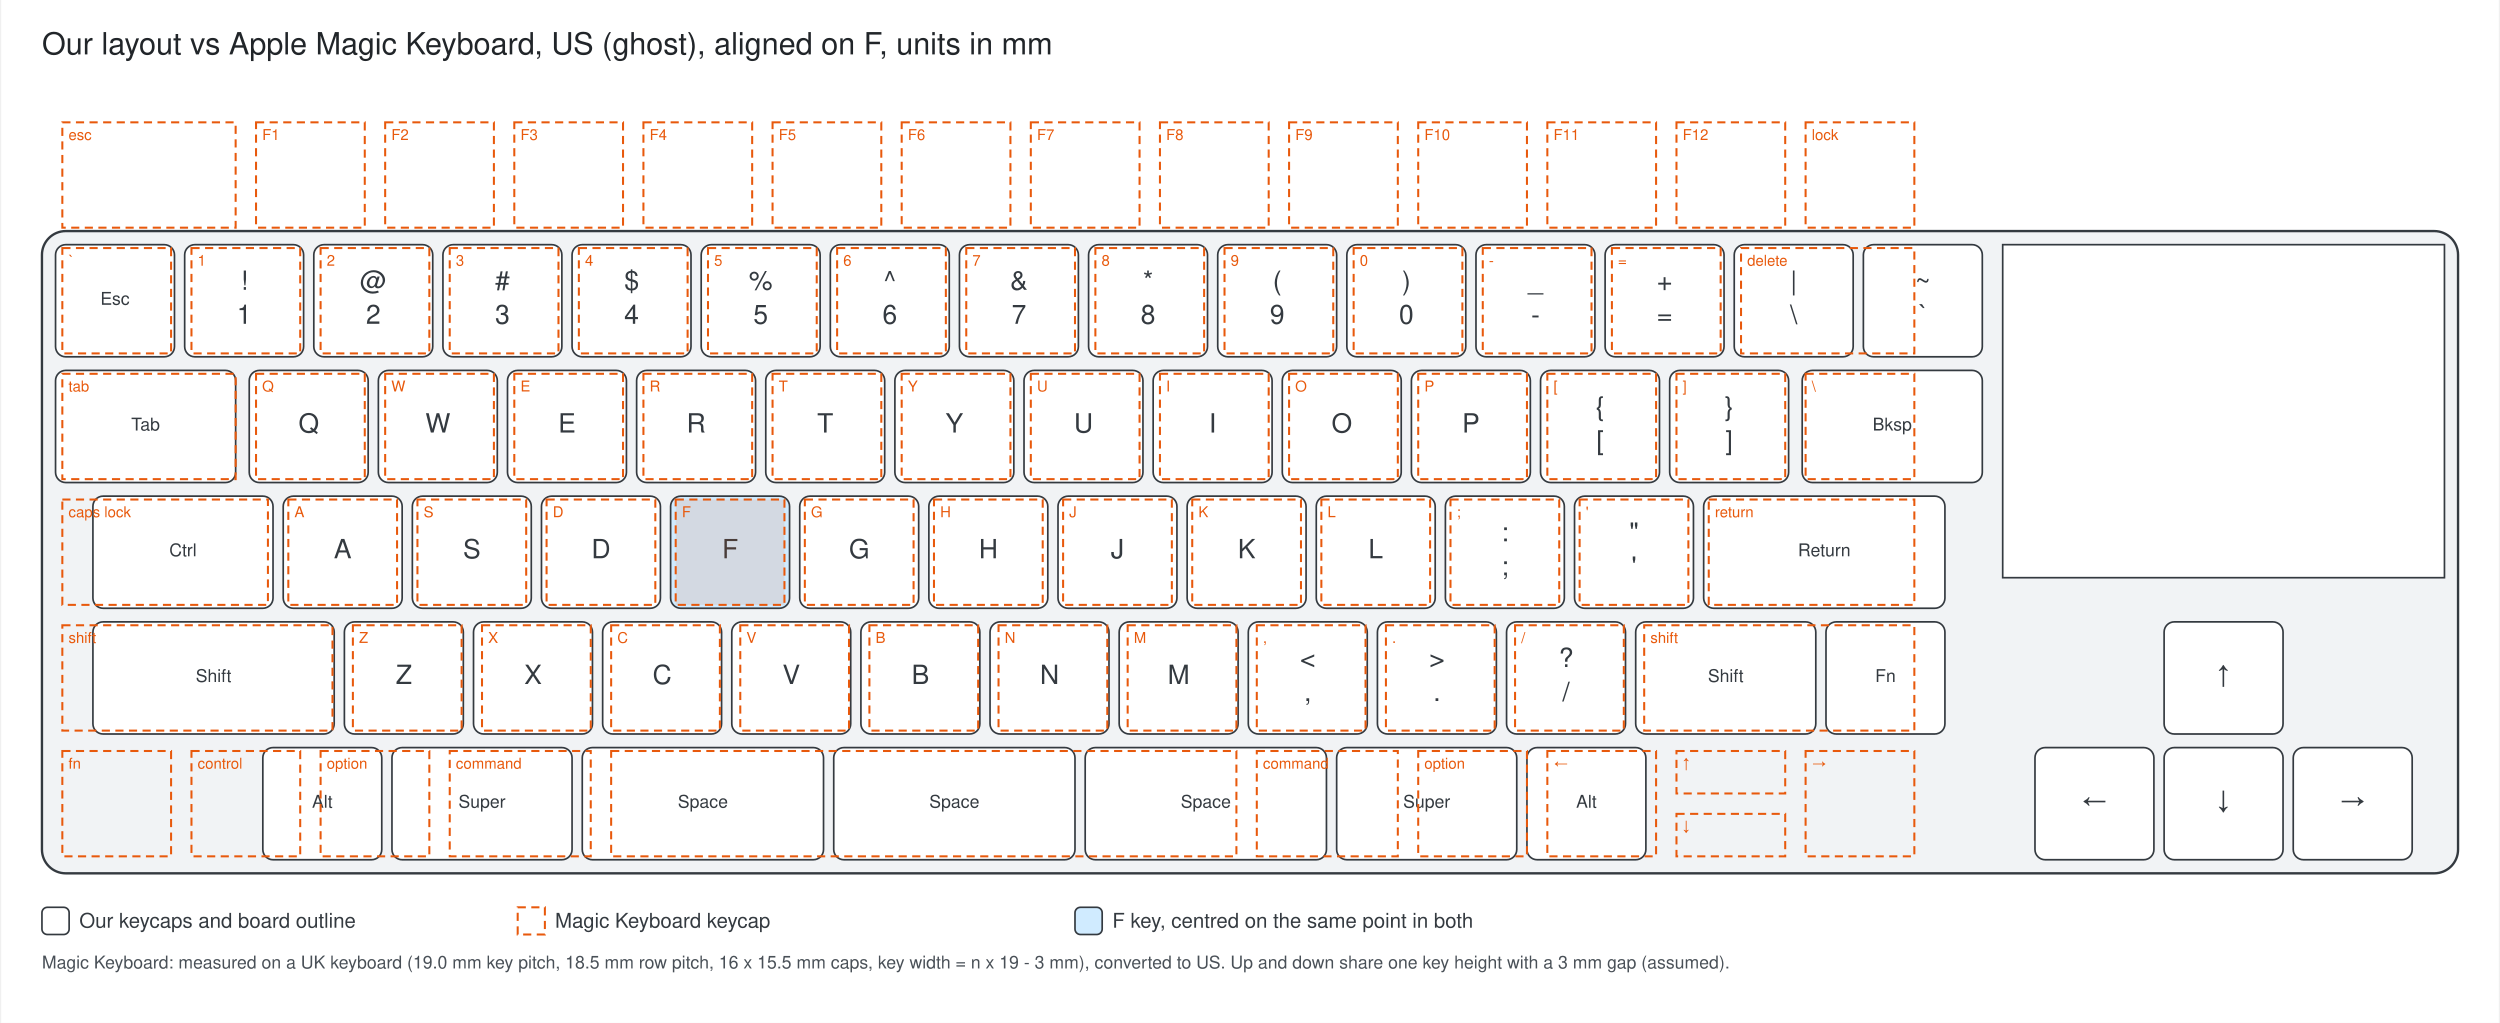
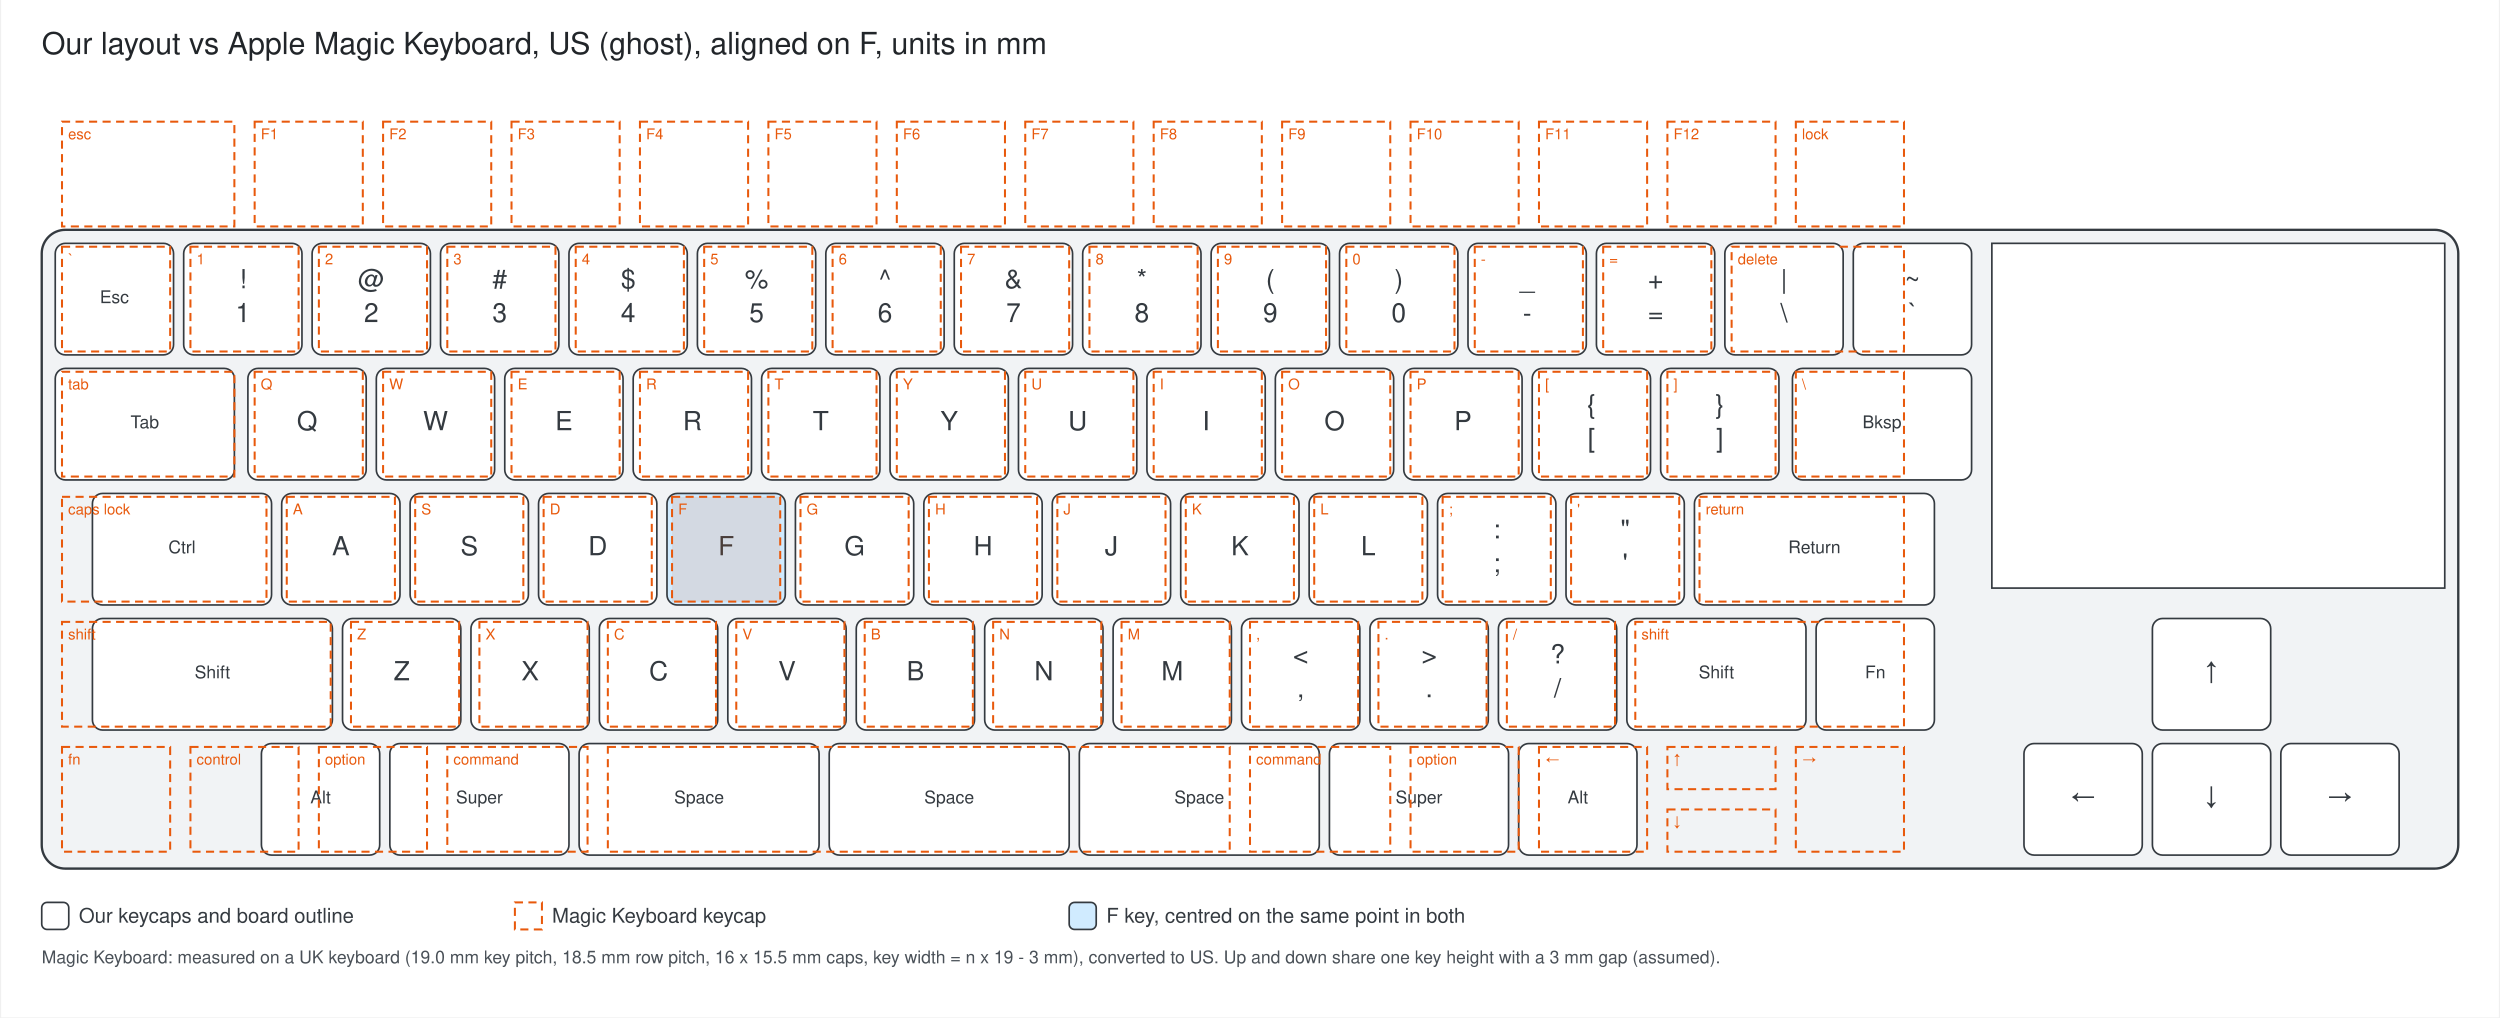
- <svg xmlns="http://www.w3.org/2000/svg" viewBox="-6.000 -34.000 367.500 150.500" width="1838" height="752" font-family="Helvetica, Arial, sans-serif">
-   <rect x="-6.000" y="-34.000" width="367.500" height="150.500" fill="#ffffff" />
+ <svg xmlns="http://www.w3.org/2000/svg" viewBox="-6.000 -34.000 369.500 150.500" width="1848" height="752" font-family="Helvetica, Arial, sans-serif">
+   <rect x="-6.000" y="-34.000" width="369.500" height="150.500" fill="#ffffff" />
  <text x="0.000" y="-26.000" font-size="4.5" fill="#212529">Our layout vs Apple Magic Keyboard, US (ghost), aligned on F, units in mm</text>
-   <rect x="0" y="0" width="355.500" height="94.500" rx="3.500" fill="#f1f3f5" stroke="#343a40" stroke-width="0.35" />
+   <rect x="0" y="0" width="357.500" height="94.500" rx="3.500" fill="#f1f3f5" stroke="#343a40" stroke-width="0.35" />
  <rect x="2.000" y="2.000" width="17.500" height="16.500" rx="1.500" fill="#ffffff" stroke="#343a40" stroke-width="0.25" />
  <rect x="21.000" y="2.000" width="17.500" height="16.500" rx="1.500" fill="#ffffff" stroke="#343a40" stroke-width="0.25" />
  <rect x="40.000" y="2.000" width="17.500" height="16.500" rx="1.500" fill="#ffffff" stroke="#343a40" stroke-width="0.25" />
  <rect x="59.000" y="2.000" width="17.500" height="16.500" rx="1.500" fill="#ffffff" stroke="#343a40" stroke-width="0.25" />
  <rect x="78.000" y="2.000" width="17.500" height="16.500" rx="1.500" fill="#ffffff" stroke="#343a40" stroke-width="0.25" />
  <rect x="97.000" y="2.000" width="17.500" height="16.500" rx="1.500" fill="#ffffff" stroke="#343a40" stroke-width="0.25" />
  <rect x="116.000" y="2.000" width="17.500" height="16.500" rx="1.500" fill="#ffffff" stroke="#343a40" stroke-width="0.25" />
  <rect x="135.000" y="2.000" width="17.500" height="16.500" rx="1.500" fill="#ffffff" stroke="#343a40" stroke-width="0.25" />
  <rect x="154.000" y="2.000" width="17.500" height="16.500" rx="1.500" fill="#ffffff" stroke="#343a40" stroke-width="0.25" />
  <rect x="173.000" y="2.000" width="17.500" height="16.500" rx="1.500" fill="#ffffff" stroke="#343a40" stroke-width="0.25" />
  <rect x="192.000" y="2.000" width="17.500" height="16.500" rx="1.500" fill="#ffffff" stroke="#343a40" stroke-width="0.25" />
  <rect x="211.000" y="2.000" width="17.500" height="16.500" rx="1.500" fill="#ffffff" stroke="#343a40" stroke-width="0.25" />
  <rect x="230.000" y="2.000" width="17.500" height="16.500" rx="1.500" fill="#ffffff" stroke="#343a40" stroke-width="0.25" />
  <rect x="249.000" y="2.000" width="17.500" height="16.500" rx="1.500" fill="#ffffff" stroke="#343a40" stroke-width="0.25" />
  <rect x="268.000" y="2.000" width="17.500" height="16.500" rx="1.500" fill="#ffffff" stroke="#343a40" stroke-width="0.25" />
  <rect x="2.000" y="20.500" width="26.500" height="16.500" rx="1.500" fill="#ffffff" stroke="#343a40" stroke-width="0.25" />
  <rect x="30.500" y="20.500" width="17.500" height="16.500" rx="1.500" fill="#ffffff" stroke="#343a40" stroke-width="0.25" />
  <rect x="49.500" y="20.500" width="17.500" height="16.500" rx="1.500" fill="#ffffff" stroke="#343a40" stroke-width="0.25" />
  <rect x="68.500" y="20.500" width="17.500" height="16.500" rx="1.500" fill="#ffffff" stroke="#343a40" stroke-width="0.25" />
  <rect x="87.500" y="20.500" width="17.500" height="16.500" rx="1.500" fill="#ffffff" stroke="#343a40" stroke-width="0.25" />
  <rect x="106.500" y="20.500" width="17.500" height="16.500" rx="1.500" fill="#ffffff" stroke="#343a40" stroke-width="0.25" />
  <rect x="125.500" y="20.500" width="17.500" height="16.500" rx="1.500" fill="#ffffff" stroke="#343a40" stroke-width="0.25" />
  <rect x="144.500" y="20.500" width="17.500" height="16.500" rx="1.500" fill="#ffffff" stroke="#343a40" stroke-width="0.25" />
  <rect x="163.500" y="20.500" width="17.500" height="16.500" rx="1.500" fill="#ffffff" stroke="#343a40" stroke-width="0.25" />
  <rect x="182.500" y="20.500" width="17.500" height="16.500" rx="1.500" fill="#ffffff" stroke="#343a40" stroke-width="0.25" />
  <rect x="201.500" y="20.500" width="17.500" height="16.500" rx="1.500" fill="#ffffff" stroke="#343a40" stroke-width="0.25" />
  <rect x="220.500" y="20.500" width="17.500" height="16.500" rx="1.500" fill="#ffffff" stroke="#343a40" stroke-width="0.25" />
  <rect x="239.500" y="20.500" width="17.500" height="16.500" rx="1.500" fill="#ffffff" stroke="#343a40" stroke-width="0.25" />
  <rect x="259.000" y="20.500" width="26.500" height="16.500" rx="1.500" fill="#ffffff" stroke="#343a40" stroke-width="0.25" />
  <rect x="7.500" y="39.000" width="26.500" height="16.500" rx="1.500" fill="#ffffff" stroke="#343a40" stroke-width="0.25" />
  <rect x="35.500" y="39.000" width="17.500" height="16.500" rx="1.500" fill="#ffffff" stroke="#343a40" stroke-width="0.25" />
  <rect x="54.500" y="39.000" width="17.500" height="16.500" rx="1.500" fill="#ffffff" stroke="#343a40" stroke-width="0.25" />
  <rect x="73.500" y="39.000" width="17.500" height="16.500" rx="1.500" fill="#ffffff" stroke="#343a40" stroke-width="0.25" />
  <rect x="92.500" y="39.000" width="17.500" height="16.500" rx="1.500" fill="#d0ebff" stroke="#343a40" stroke-width="0.25" />
  <rect x="111.500" y="39.000" width="17.500" height="16.500" rx="1.500" fill="#ffffff" stroke="#343a40" stroke-width="0.25" />
  <rect x="130.500" y="39.000" width="17.500" height="16.500" rx="1.500" fill="#ffffff" stroke="#343a40" stroke-width="0.25" />
  <rect x="149.500" y="39.000" width="17.500" height="16.500" rx="1.500" fill="#ffffff" stroke="#343a40" stroke-width="0.25" />
  <rect x="168.500" y="39.000" width="17.500" height="16.500" rx="1.500" fill="#ffffff" stroke="#343a40" stroke-width="0.25" />
  <rect x="187.500" y="39.000" width="17.500" height="16.500" rx="1.500" fill="#ffffff" stroke="#343a40" stroke-width="0.25" />
  <rect x="206.500" y="39.000" width="17.500" height="16.500" rx="1.500" fill="#ffffff" stroke="#343a40" stroke-width="0.25" />
  <rect x="225.500" y="39.000" width="17.500" height="16.500" rx="1.500" fill="#ffffff" stroke="#343a40" stroke-width="0.25" />
  <rect x="244.500" y="39.000" width="35.500" height="16.500" rx="1.500" fill="#ffffff" stroke="#343a40" stroke-width="0.25" />
  <rect x="7.500" y="57.500" width="35.500" height="16.500" rx="1.500" fill="#ffffff" stroke="#343a40" stroke-width="0.25" />
  <rect x="44.500" y="57.500" width="17.500" height="16.500" rx="1.500" fill="#ffffff" stroke="#343a40" stroke-width="0.25" />
  <rect x="63.500" y="57.500" width="17.500" height="16.500" rx="1.500" fill="#ffffff" stroke="#343a40" stroke-width="0.25" />
  <rect x="82.500" y="57.500" width="17.500" height="16.500" rx="1.500" fill="#ffffff" stroke="#343a40" stroke-width="0.25" />
  <rect x="101.500" y="57.500" width="17.500" height="16.500" rx="1.500" fill="#ffffff" stroke="#343a40" stroke-width="0.25" />
  <rect x="120.500" y="57.500" width="17.500" height="16.500" rx="1.500" fill="#ffffff" stroke="#343a40" stroke-width="0.25" />
  <rect x="139.500" y="57.500" width="17.500" height="16.500" rx="1.500" fill="#ffffff" stroke="#343a40" stroke-width="0.25" />
  <rect x="158.500" y="57.500" width="17.500" height="16.500" rx="1.500" fill="#ffffff" stroke="#343a40" stroke-width="0.25" />
  <rect x="177.500" y="57.500" width="17.500" height="16.500" rx="1.500" fill="#ffffff" stroke="#343a40" stroke-width="0.25" />
  <rect x="196.500" y="57.500" width="17.500" height="16.500" rx="1.500" fill="#ffffff" stroke="#343a40" stroke-width="0.25" />
  <rect x="215.500" y="57.500" width="17.500" height="16.500" rx="1.500" fill="#ffffff" stroke="#343a40" stroke-width="0.25" />
  <rect x="234.500" y="57.500" width="26.500" height="16.500" rx="1.500" fill="#ffffff" stroke="#343a40" stroke-width="0.25" />
  <rect x="262.500" y="57.500" width="17.500" height="16.500" rx="1.500" fill="#ffffff" stroke="#343a40" stroke-width="0.25" />
  <rect x="32.500" y="76.000" width="17.500" height="16.500" rx="1.500" fill="#ffffff" stroke="#343a40" stroke-width="0.25" />
  <rect x="51.500" y="76.000" width="26.500" height="16.500" rx="1.500" fill="#ffffff" stroke="#343a40" stroke-width="0.25" />
  <rect x="79.500" y="76.000" width="35.500" height="16.500" rx="1.500" fill="#ffffff" stroke="#343a40" stroke-width="0.25" />
  <rect x="116.500" y="76.000" width="35.500" height="16.500" rx="1.500" fill="#ffffff" stroke="#343a40" stroke-width="0.25" />
  <rect x="153.500" y="76.000" width="35.500" height="16.500" rx="1.500" fill="#ffffff" stroke="#343a40" stroke-width="0.25" />
  <rect x="190.500" y="76.000" width="26.500" height="16.500" rx="1.500" fill="#ffffff" stroke="#343a40" stroke-width="0.25" />
  <rect x="218.500" y="76.000" width="17.500" height="16.500" rx="1.500" fill="#ffffff" stroke="#343a40" stroke-width="0.25" />
  <rect x="312.250" y="57.500" width="17.500" height="16.500" rx="1.500" fill="#ffffff" stroke="#343a40" stroke-width="0.25" />
  <rect x="293.250" y="76.000" width="17.500" height="16.500" rx="1.500" fill="#ffffff" stroke="#343a40" stroke-width="0.25" />
  <rect x="312.250" y="76.000" width="17.500" height="16.500" rx="1.500" fill="#ffffff" stroke="#343a40" stroke-width="0.25" />
  <rect x="331.250" y="76.000" width="17.500" height="16.500" rx="1.500" fill="#ffffff" stroke="#343a40" stroke-width="0.25" />
-   <rect x="288.500" y="2.000" width="65.000" height="49.000" rx="0.000" fill="#ffffff" stroke="#343a40" stroke-width="0.25" />
+   <rect x="288.500" y="2.000" width="67.000" height="51.000" rx="0.000" fill="#ffffff" stroke="#343a40" stroke-width="0.25" />
  <text x="10.750" y="10.250" font-size="2.60" text-anchor="middle" dominant-baseline="central" fill="#343a40">Esc</text>
  <text x="29.750" y="7.750" font-size="3.90" text-anchor="middle" dominant-baseline="central" fill="#343a40">!</text>
  <text x="29.750" y="12.750" font-size="3.90" text-anchor="middle" dominant-baseline="central" fill="#343a40">1</text>
  <text x="48.750" y="7.750" font-size="3.90" text-anchor="middle" dominant-baseline="central" fill="#343a40">@</text>
  <text x="48.750" y="12.750" font-size="3.90" text-anchor="middle" dominant-baseline="central" fill="#343a40">2</text>
  <text x="67.750" y="7.750" font-size="3.90" text-anchor="middle" dominant-baseline="central" fill="#343a40">#</text>
  <text x="67.750" y="12.750" font-size="3.90" text-anchor="middle" dominant-baseline="central" fill="#343a40">3</text>
  <text x="86.750" y="7.750" font-size="3.90" text-anchor="middle" dominant-baseline="central" fill="#343a40">$</text>
  <text x="86.750" y="12.750" font-size="3.90" text-anchor="middle" dominant-baseline="central" fill="#343a40">4</text>
  <text x="105.750" y="7.750" font-size="3.90" text-anchor="middle" dominant-baseline="central" fill="#343a40">%</text>
  <text x="105.750" y="12.750" font-size="3.90" text-anchor="middle" dominant-baseline="central" fill="#343a40">5</text>
  <text x="124.750" y="7.750" font-size="3.90" text-anchor="middle" dominant-baseline="central" fill="#343a40">^</text>
  <text x="124.750" y="12.750" font-size="3.90" text-anchor="middle" dominant-baseline="central" fill="#343a40">6</text>
  <text x="143.750" y="7.750" font-size="3.90" text-anchor="middle" dominant-baseline="central" fill="#343a40">&amp;</text>
  <text x="143.750" y="12.750" font-size="3.90" text-anchor="middle" dominant-baseline="central" fill="#343a40">7</text>
  <text x="162.750" y="7.750" font-size="3.90" text-anchor="middle" dominant-baseline="central" fill="#343a40">*</text>
  <text x="162.750" y="12.750" font-size="3.90" text-anchor="middle" dominant-baseline="central" fill="#343a40">8</text>
  <text x="181.750" y="7.750" font-size="3.90" text-anchor="middle" dominant-baseline="central" fill="#343a40">(</text>
  <text x="181.750" y="12.750" font-size="3.90" text-anchor="middle" dominant-baseline="central" fill="#343a40">9</text>
  <text x="200.750" y="7.750" font-size="3.90" text-anchor="middle" dominant-baseline="central" fill="#343a40">)</text>
  <text x="200.750" y="12.750" font-size="3.90" text-anchor="middle" dominant-baseline="central" fill="#343a40">0</text>
  <text x="219.750" y="7.750" font-size="3.90" text-anchor="middle" dominant-baseline="central" fill="#343a40">_</text>
  <text x="219.750" y="12.750" font-size="3.90" text-anchor="middle" dominant-baseline="central" fill="#343a40">-</text>
  <text x="238.750" y="7.750" font-size="3.90" text-anchor="middle" dominant-baseline="central" fill="#343a40">+</text>
  <text x="238.750" y="12.750" font-size="3.90" text-anchor="middle" dominant-baseline="central" fill="#343a40">=</text>
  <text x="257.750" y="7.750" font-size="3.90" text-anchor="middle" dominant-baseline="central" fill="#343a40">|</text>
  <text x="257.750" y="12.750" font-size="3.90" text-anchor="middle" dominant-baseline="central" fill="#343a40">\</text>
  <text x="276.750" y="7.750" font-size="3.90" text-anchor="middle" dominant-baseline="central" fill="#343a40">~</text>
  <text x="276.750" y="12.750" font-size="3.90" text-anchor="middle" dominant-baseline="central" fill="#343a40">`</text>
  <text x="15.250" y="28.750" font-size="2.60" text-anchor="middle" dominant-baseline="central" fill="#343a40">Tab</text>
  <text x="39.250" y="28.750" font-size="3.90" text-anchor="middle" dominant-baseline="central" fill="#343a40">Q</text>
  <text x="58.250" y="28.750" font-size="3.90" text-anchor="middle" dominant-baseline="central" fill="#343a40">W</text>
  <text x="77.250" y="28.750" font-size="3.90" text-anchor="middle" dominant-baseline="central" fill="#343a40">E</text>
  <text x="96.250" y="28.750" font-size="3.90" text-anchor="middle" dominant-baseline="central" fill="#343a40">R</text>
  <text x="115.250" y="28.750" font-size="3.90" text-anchor="middle" dominant-baseline="central" fill="#343a40">T</text>
  <text x="134.250" y="28.750" font-size="3.90" text-anchor="middle" dominant-baseline="central" fill="#343a40">Y</text>
  <text x="153.250" y="28.750" font-size="3.90" text-anchor="middle" dominant-baseline="central" fill="#343a40">U</text>
  <text x="172.250" y="28.750" font-size="3.90" text-anchor="middle" dominant-baseline="central" fill="#343a40">I</text>
  <text x="191.250" y="28.750" font-size="3.90" text-anchor="middle" dominant-baseline="central" fill="#343a40">O</text>
  <text x="210.250" y="28.750" font-size="3.90" text-anchor="middle" dominant-baseline="central" fill="#343a40">P</text>
  <text x="229.250" y="26.250" font-size="3.90" text-anchor="middle" dominant-baseline="central" fill="#343a40">{</text>
  <text x="229.250" y="31.250" font-size="3.90" text-anchor="middle" dominant-baseline="central" fill="#343a40">[</text>
  <text x="248.250" y="26.250" font-size="3.90" text-anchor="middle" dominant-baseline="central" fill="#343a40">}</text>
  <text x="248.250" y="31.250" font-size="3.90" text-anchor="middle" dominant-baseline="central" fill="#343a40">]</text>
  <text x="272.250" y="28.750" font-size="2.60" text-anchor="middle" dominant-baseline="central" fill="#343a40">Bksp</text>
  <text x="20.750" y="47.250" font-size="2.60" text-anchor="middle" dominant-baseline="central" fill="#343a40">Ctrl</text>
  <text x="44.250" y="47.250" font-size="3.90" text-anchor="middle" dominant-baseline="central" fill="#343a40">A</text>
  <text x="63.250" y="47.250" font-size="3.90" text-anchor="middle" dominant-baseline="central" fill="#343a40">S</text>
  <text x="82.250" y="47.250" font-size="3.90" text-anchor="middle" dominant-baseline="central" fill="#343a40">D</text>
  <text x="101.250" y="47.250" font-size="3.90" text-anchor="middle" dominant-baseline="central" fill="#343a40">F</text>
  <text x="120.250" y="47.250" font-size="3.90" text-anchor="middle" dominant-baseline="central" fill="#343a40">G</text>
  <text x="139.250" y="47.250" font-size="3.90" text-anchor="middle" dominant-baseline="central" fill="#343a40">H</text>
  <text x="158.250" y="47.250" font-size="3.90" text-anchor="middle" dominant-baseline="central" fill="#343a40">J</text>
  <text x="177.250" y="47.250" font-size="3.90" text-anchor="middle" dominant-baseline="central" fill="#343a40">K</text>
  <text x="196.250" y="47.250" font-size="3.90" text-anchor="middle" dominant-baseline="central" fill="#343a40">L</text>
  <text x="215.250" y="44.750" font-size="3.90" text-anchor="middle" dominant-baseline="central" fill="#343a40">:</text>
  <text x="215.250" y="49.750" font-size="3.90" text-anchor="middle" dominant-baseline="central" fill="#343a40">;</text>
  <text x="234.250" y="44.750" font-size="3.90" text-anchor="middle" dominant-baseline="central" fill="#343a40">"</text>
  <text x="234.250" y="49.750" font-size="3.90" text-anchor="middle" dominant-baseline="central" fill="#343a40">'</text>
  <text x="262.250" y="47.250" font-size="2.60" text-anchor="middle" dominant-baseline="central" fill="#343a40">Return</text>
  <text x="25.250" y="65.750" font-size="2.60" text-anchor="middle" dominant-baseline="central" fill="#343a40">Shift</text>
  <text x="53.250" y="65.750" font-size="3.90" text-anchor="middle" dominant-baseline="central" fill="#343a40">Z</text>
  <text x="72.250" y="65.750" font-size="3.90" text-anchor="middle" dominant-baseline="central" fill="#343a40">X</text>
  <text x="91.250" y="65.750" font-size="3.90" text-anchor="middle" dominant-baseline="central" fill="#343a40">C</text>
  <text x="110.250" y="65.750" font-size="3.90" text-anchor="middle" dominant-baseline="central" fill="#343a40">V</text>
  <text x="129.250" y="65.750" font-size="3.90" text-anchor="middle" dominant-baseline="central" fill="#343a40">B</text>
  <text x="148.250" y="65.750" font-size="3.90" text-anchor="middle" dominant-baseline="central" fill="#343a40">N</text>
  <text x="167.250" y="65.750" font-size="3.90" text-anchor="middle" dominant-baseline="central" fill="#343a40">M</text>
  <text x="186.250" y="63.250" font-size="3.90" text-anchor="middle" dominant-baseline="central" fill="#343a40">&lt;</text>
  <text x="186.250" y="68.250" font-size="3.90" text-anchor="middle" dominant-baseline="central" fill="#343a40">,</text>
  <text x="205.250" y="63.250" font-size="3.90" text-anchor="middle" dominant-baseline="central" fill="#343a40">&gt;</text>
  <text x="205.250" y="68.250" font-size="3.90" text-anchor="middle" dominant-baseline="central" fill="#343a40">.</text>
  <text x="224.250" y="63.250" font-size="3.90" text-anchor="middle" dominant-baseline="central" fill="#343a40">?</text>
  <text x="224.250" y="68.250" font-size="3.90" text-anchor="middle" dominant-baseline="central" fill="#343a40">/</text>
  <text x="247.750" y="65.750" font-size="2.60" text-anchor="middle" dominant-baseline="central" fill="#343a40">Shift</text>
  <text x="271.250" y="65.750" font-size="2.60" text-anchor="middle" dominant-baseline="central" fill="#343a40">Fn</text>
  <text x="41.250" y="84.250" font-size="2.60" text-anchor="middle" dominant-baseline="central" fill="#343a40">Alt</text>
  <text x="64.750" y="84.250" font-size="2.60" text-anchor="middle" dominant-baseline="central" fill="#343a40">Super</text>
  <text x="97.250" y="84.250" font-size="2.60" text-anchor="middle" dominant-baseline="central" fill="#343a40">Space</text>
  <text x="134.250" y="84.250" font-size="2.60" text-anchor="middle" dominant-baseline="central" fill="#343a40">Space</text>
  <text x="171.250" y="84.250" font-size="2.60" text-anchor="middle" dominant-baseline="central" fill="#343a40">Space</text>
  <text x="203.750" y="84.250" font-size="2.60" text-anchor="middle" dominant-baseline="central" fill="#343a40">Super</text>
  <text x="227.250" y="84.250" font-size="2.60" text-anchor="middle" dominant-baseline="central" fill="#343a40">Alt</text>
  <text x="321.000" y="65.750" font-size="3.90" text-anchor="middle" dominant-baseline="central" fill="#343a40">↑</text>
  <text x="302.000" y="84.250" font-size="3.90" text-anchor="middle" dominant-baseline="central" fill="#343a40">←</text>
  <text x="321.000" y="84.250" font-size="3.90" text-anchor="middle" dominant-baseline="central" fill="#343a40">↓</text>
  <text x="340.000" y="84.250" font-size="3.90" text-anchor="middle" dominant-baseline="central" fill="#343a40">→</text>
  <rect x="3.000" y="-16.000" width="25.500" height="15.500" rx="0" fill="none" stroke="#e8590c" stroke-width="0.3" stroke-dasharray="1.2 0.8" />
  <text x="3.900" y="-13.400" font-size="2.2" fill="#e8590c">esc</text>
  <rect x="31.500" y="-16.000" width="16.000" height="15.500" rx="0" fill="none" stroke="#e8590c" stroke-width="0.3" stroke-dasharray="1.2 0.8" />
  <text x="32.400" y="-13.400" font-size="2.2" fill="#e8590c">F1</text>
  <rect x="50.500" y="-16.000" width="16.000" height="15.500" rx="0" fill="none" stroke="#e8590c" stroke-width="0.3" stroke-dasharray="1.2 0.8" />
  <text x="51.400" y="-13.400" font-size="2.2" fill="#e8590c">F2</text>
  <rect x="69.500" y="-16.000" width="16.000" height="15.500" rx="0" fill="none" stroke="#e8590c" stroke-width="0.3" stroke-dasharray="1.2 0.8" />
  <text x="70.400" y="-13.400" font-size="2.2" fill="#e8590c">F3</text>
  <rect x="88.500" y="-16.000" width="16.000" height="15.500" rx="0" fill="none" stroke="#e8590c" stroke-width="0.3" stroke-dasharray="1.2 0.8" />
  <text x="89.400" y="-13.400" font-size="2.2" fill="#e8590c">F4</text>
  <rect x="107.500" y="-16.000" width="16.000" height="15.500" rx="0" fill="none" stroke="#e8590c" stroke-width="0.3" stroke-dasharray="1.2 0.8" />
  <text x="108.400" y="-13.400" font-size="2.2" fill="#e8590c">F5</text>
  <rect x="126.500" y="-16.000" width="16.000" height="15.500" rx="0" fill="none" stroke="#e8590c" stroke-width="0.3" stroke-dasharray="1.2 0.8" />
  <text x="127.400" y="-13.400" font-size="2.2" fill="#e8590c">F6</text>
  <rect x="145.500" y="-16.000" width="16.000" height="15.500" rx="0" fill="none" stroke="#e8590c" stroke-width="0.3" stroke-dasharray="1.2 0.8" />
  <text x="146.400" y="-13.400" font-size="2.2" fill="#e8590c">F7</text>
  <rect x="164.500" y="-16.000" width="16.000" height="15.500" rx="0" fill="none" stroke="#e8590c" stroke-width="0.3" stroke-dasharray="1.2 0.8" />
  <text x="165.400" y="-13.400" font-size="2.2" fill="#e8590c">F8</text>
  <rect x="183.500" y="-16.000" width="16.000" height="15.500" rx="0" fill="none" stroke="#e8590c" stroke-width="0.3" stroke-dasharray="1.2 0.8" />
  <text x="184.400" y="-13.400" font-size="2.2" fill="#e8590c">F9</text>
  <rect x="202.500" y="-16.000" width="16.000" height="15.500" rx="0" fill="none" stroke="#e8590c" stroke-width="0.3" stroke-dasharray="1.2 0.8" />
  <text x="203.400" y="-13.400" font-size="2.2" fill="#e8590c">F10</text>
  <rect x="221.500" y="-16.000" width="16.000" height="15.500" rx="0" fill="none" stroke="#e8590c" stroke-width="0.3" stroke-dasharray="1.2 0.8" />
  <text x="222.400" y="-13.400" font-size="2.2" fill="#e8590c">F11</text>
  <rect x="240.500" y="-16.000" width="16.000" height="15.500" rx="0" fill="none" stroke="#e8590c" stroke-width="0.3" stroke-dasharray="1.2 0.8" />
  <text x="241.400" y="-13.400" font-size="2.2" fill="#e8590c">F12</text>
  <rect x="259.500" y="-16.000" width="16.000" height="15.500" rx="0" fill="none" stroke="#e8590c" stroke-width="0.3" stroke-dasharray="1.2 0.8" />
  <text x="260.400" y="-13.400" font-size="2.2" fill="#e8590c">lock</text>
  <rect x="3.000" y="2.500" width="16.000" height="15.500" rx="0" fill="none" stroke="#e8590c" stroke-width="0.3" stroke-dasharray="1.2 0.8" />
  <text x="3.900" y="5.100" font-size="2.2" fill="#e8590c">`</text>
  <rect x="22.000" y="2.500" width="16.000" height="15.500" rx="0" fill="none" stroke="#e8590c" stroke-width="0.3" stroke-dasharray="1.2 0.8" />
  <text x="22.900" y="5.100" font-size="2.2" fill="#e8590c">1</text>
  <rect x="41.000" y="2.500" width="16.000" height="15.500" rx="0" fill="none" stroke="#e8590c" stroke-width="0.3" stroke-dasharray="1.2 0.8" />
  <text x="41.900" y="5.100" font-size="2.2" fill="#e8590c">2</text>
  <rect x="60.000" y="2.500" width="16.000" height="15.500" rx="0" fill="none" stroke="#e8590c" stroke-width="0.3" stroke-dasharray="1.2 0.8" />
  <text x="60.900" y="5.100" font-size="2.2" fill="#e8590c">3</text>
  <rect x="79.000" y="2.500" width="16.000" height="15.500" rx="0" fill="none" stroke="#e8590c" stroke-width="0.3" stroke-dasharray="1.2 0.8" />
  <text x="79.900" y="5.100" font-size="2.2" fill="#e8590c">4</text>
  <rect x="98.000" y="2.500" width="16.000" height="15.500" rx="0" fill="none" stroke="#e8590c" stroke-width="0.3" stroke-dasharray="1.2 0.8" />
  <text x="98.900" y="5.100" font-size="2.2" fill="#e8590c">5</text>
  <rect x="117.000" y="2.500" width="16.000" height="15.500" rx="0" fill="none" stroke="#e8590c" stroke-width="0.3" stroke-dasharray="1.2 0.8" />
  <text x="117.900" y="5.100" font-size="2.2" fill="#e8590c">6</text>
  <rect x="136.000" y="2.500" width="16.000" height="15.500" rx="0" fill="none" stroke="#e8590c" stroke-width="0.3" stroke-dasharray="1.2 0.8" />
  <text x="136.900" y="5.100" font-size="2.2" fill="#e8590c">7</text>
  <rect x="155.000" y="2.500" width="16.000" height="15.500" rx="0" fill="none" stroke="#e8590c" stroke-width="0.3" stroke-dasharray="1.2 0.8" />
  <text x="155.900" y="5.100" font-size="2.2" fill="#e8590c">8</text>
  <rect x="174.000" y="2.500" width="16.000" height="15.500" rx="0" fill="none" stroke="#e8590c" stroke-width="0.3" stroke-dasharray="1.2 0.8" />
  <text x="174.900" y="5.100" font-size="2.2" fill="#e8590c">9</text>
  <rect x="193.000" y="2.500" width="16.000" height="15.500" rx="0" fill="none" stroke="#e8590c" stroke-width="0.3" stroke-dasharray="1.2 0.8" />
  <text x="193.900" y="5.100" font-size="2.2" fill="#e8590c">0</text>
  <rect x="212.000" y="2.500" width="16.000" height="15.500" rx="0" fill="none" stroke="#e8590c" stroke-width="0.3" stroke-dasharray="1.2 0.8" />
  <text x="212.900" y="5.100" font-size="2.2" fill="#e8590c">-</text>
  <rect x="231.000" y="2.500" width="16.000" height="15.500" rx="0" fill="none" stroke="#e8590c" stroke-width="0.3" stroke-dasharray="1.2 0.8" />
  <text x="231.900" y="5.100" font-size="2.2" fill="#e8590c">=</text>
  <rect x="250.000" y="2.500" width="25.500" height="15.500" rx="0" fill="none" stroke="#e8590c" stroke-width="0.3" stroke-dasharray="1.2 0.8" />
  <text x="250.900" y="5.100" font-size="2.2" fill="#e8590c">delete</text>
  <rect x="3.000" y="21.000" width="25.500" height="15.500" rx="0" fill="none" stroke="#e8590c" stroke-width="0.3" stroke-dasharray="1.2 0.8" />
  <text x="3.900" y="23.600" font-size="2.2" fill="#e8590c">tab</text>
  <rect x="31.500" y="21.000" width="16.000" height="15.500" rx="0" fill="none" stroke="#e8590c" stroke-width="0.3" stroke-dasharray="1.2 0.8" />
  <text x="32.400" y="23.600" font-size="2.2" fill="#e8590c">Q</text>
  <rect x="50.500" y="21.000" width="16.000" height="15.500" rx="0" fill="none" stroke="#e8590c" stroke-width="0.3" stroke-dasharray="1.2 0.8" />
  <text x="51.400" y="23.600" font-size="2.2" fill="#e8590c">W</text>
  <rect x="69.500" y="21.000" width="16.000" height="15.500" rx="0" fill="none" stroke="#e8590c" stroke-width="0.3" stroke-dasharray="1.2 0.8" />
  <text x="70.400" y="23.600" font-size="2.2" fill="#e8590c">E</text>
  <rect x="88.500" y="21.000" width="16.000" height="15.500" rx="0" fill="none" stroke="#e8590c" stroke-width="0.3" stroke-dasharray="1.2 0.8" />
  <text x="89.400" y="23.600" font-size="2.2" fill="#e8590c">R</text>
  <rect x="107.500" y="21.000" width="16.000" height="15.500" rx="0" fill="none" stroke="#e8590c" stroke-width="0.3" stroke-dasharray="1.2 0.8" />
  <text x="108.400" y="23.600" font-size="2.2" fill="#e8590c">T</text>
  <rect x="126.500" y="21.000" width="16.000" height="15.500" rx="0" fill="none" stroke="#e8590c" stroke-width="0.3" stroke-dasharray="1.2 0.8" />
  <text x="127.400" y="23.600" font-size="2.2" fill="#e8590c">Y</text>
  <rect x="145.500" y="21.000" width="16.000" height="15.500" rx="0" fill="none" stroke="#e8590c" stroke-width="0.3" stroke-dasharray="1.2 0.8" />
  <text x="146.400" y="23.600" font-size="2.2" fill="#e8590c">U</text>
  <rect x="164.500" y="21.000" width="16.000" height="15.500" rx="0" fill="none" stroke="#e8590c" stroke-width="0.3" stroke-dasharray="1.2 0.8" />
  <text x="165.400" y="23.600" font-size="2.2" fill="#e8590c">I</text>
  <rect x="183.500" y="21.000" width="16.000" height="15.500" rx="0" fill="none" stroke="#e8590c" stroke-width="0.3" stroke-dasharray="1.2 0.8" />
  <text x="184.400" y="23.600" font-size="2.2" fill="#e8590c">O</text>
  <rect x="202.500" y="21.000" width="16.000" height="15.500" rx="0" fill="none" stroke="#e8590c" stroke-width="0.3" stroke-dasharray="1.2 0.8" />
  <text x="203.400" y="23.600" font-size="2.2" fill="#e8590c">P</text>
  <rect x="221.500" y="21.000" width="16.000" height="15.500" rx="0" fill="none" stroke="#e8590c" stroke-width="0.3" stroke-dasharray="1.2 0.8" />
  <text x="222.400" y="23.600" font-size="2.2" fill="#e8590c">[</text>
  <rect x="240.500" y="21.000" width="16.000" height="15.500" rx="0" fill="none" stroke="#e8590c" stroke-width="0.3" stroke-dasharray="1.2 0.8" />
  <text x="241.400" y="23.600" font-size="2.2" fill="#e8590c">]</text>
  <rect x="259.500" y="21.000" width="16.000" height="15.500" rx="0" fill="none" stroke="#e8590c" stroke-width="0.3" stroke-dasharray="1.2 0.8" />
  <text x="260.400" y="23.600" font-size="2.2" fill="#e8590c">\</text>
  <rect x="3.000" y="39.500" width="30.250" height="15.500" rx="0" fill="none" stroke="#e8590c" stroke-width="0.3" stroke-dasharray="1.2 0.8" />
  <text x="3.900" y="42.100" font-size="2.2" fill="#e8590c">caps lock</text>
  <rect x="36.250" y="39.500" width="16.000" height="15.500" rx="0" fill="none" stroke="#e8590c" stroke-width="0.3" stroke-dasharray="1.2 0.8" />
  <text x="37.150" y="42.100" font-size="2.2" fill="#e8590c">A</text>
  <rect x="55.250" y="39.500" width="16.000" height="15.500" rx="0" fill="none" stroke="#e8590c" stroke-width="0.3" stroke-dasharray="1.2 0.8" />
  <text x="56.150" y="42.100" font-size="2.2" fill="#e8590c">S</text>
  <rect x="74.250" y="39.500" width="16.000" height="15.500" rx="0" fill="none" stroke="#e8590c" stroke-width="0.3" stroke-dasharray="1.2 0.8" />
  <text x="75.150" y="42.100" font-size="2.2" fill="#e8590c">D</text>
  <rect x="93.250" y="39.500" width="16.000" height="15.500" rx="0" fill="#e8590c" fill-opacity="0.12" stroke="#e8590c" stroke-width="0.3" stroke-dasharray="1.2 0.8" />
  <text x="94.150" y="42.100" font-size="2.2" fill="#e8590c">F</text>
  <rect x="112.250" y="39.500" width="16.000" height="15.500" rx="0" fill="none" stroke="#e8590c" stroke-width="0.3" stroke-dasharray="1.2 0.8" />
  <text x="113.150" y="42.100" font-size="2.2" fill="#e8590c">G</text>
  <rect x="131.250" y="39.500" width="16.000" height="15.500" rx="0" fill="none" stroke="#e8590c" stroke-width="0.3" stroke-dasharray="1.2 0.8" />
  <text x="132.150" y="42.100" font-size="2.2" fill="#e8590c">H</text>
  <rect x="150.250" y="39.500" width="16.000" height="15.500" rx="0" fill="none" stroke="#e8590c" stroke-width="0.3" stroke-dasharray="1.2 0.8" />
  <text x="151.150" y="42.100" font-size="2.2" fill="#e8590c">J</text>
  <rect x="169.250" y="39.500" width="16.000" height="15.500" rx="0" fill="none" stroke="#e8590c" stroke-width="0.3" stroke-dasharray="1.2 0.8" />
  <text x="170.150" y="42.100" font-size="2.2" fill="#e8590c">K</text>
  <rect x="188.250" y="39.500" width="16.000" height="15.500" rx="0" fill="none" stroke="#e8590c" stroke-width="0.3" stroke-dasharray="1.2 0.8" />
  <text x="189.150" y="42.100" font-size="2.2" fill="#e8590c">L</text>
  <rect x="207.250" y="39.500" width="16.000" height="15.500" rx="0" fill="none" stroke="#e8590c" stroke-width="0.3" stroke-dasharray="1.2 0.8" />
  <text x="208.150" y="42.100" font-size="2.2" fill="#e8590c">;</text>
  <rect x="226.250" y="39.500" width="16.000" height="15.500" rx="0" fill="none" stroke="#e8590c" stroke-width="0.3" stroke-dasharray="1.2 0.8" />
  <text x="227.150" y="42.100" font-size="2.2" fill="#e8590c">'</text>
  <rect x="245.250" y="39.500" width="30.250" height="15.500" rx="0" fill="none" stroke="#e8590c" stroke-width="0.3" stroke-dasharray="1.2 0.8" />
  <text x="246.150" y="42.100" font-size="2.2" fill="#e8590c">return</text>
  <rect x="3.000" y="58.000" width="39.750" height="15.500" rx="0" fill="none" stroke="#e8590c" stroke-width="0.3" stroke-dasharray="1.2 0.8" />
  <text x="3.900" y="60.600" font-size="2.2" fill="#e8590c">shift</text>
  <rect x="45.750" y="58.000" width="16.000" height="15.500" rx="0" fill="none" stroke="#e8590c" stroke-width="0.3" stroke-dasharray="1.2 0.8" />
  <text x="46.650" y="60.600" font-size="2.2" fill="#e8590c">Z</text>
  <rect x="64.750" y="58.000" width="16.000" height="15.500" rx="0" fill="none" stroke="#e8590c" stroke-width="0.3" stroke-dasharray="1.2 0.8" />
  <text x="65.650" y="60.600" font-size="2.2" fill="#e8590c">X</text>
  <rect x="83.750" y="58.000" width="16.000" height="15.500" rx="0" fill="none" stroke="#e8590c" stroke-width="0.3" stroke-dasharray="1.2 0.8" />
  <text x="84.650" y="60.600" font-size="2.2" fill="#e8590c">C</text>
  <rect x="102.750" y="58.000" width="16.000" height="15.500" rx="0" fill="none" stroke="#e8590c" stroke-width="0.3" stroke-dasharray="1.2 0.8" />
  <text x="103.650" y="60.600" font-size="2.2" fill="#e8590c">V</text>
  <rect x="121.750" y="58.000" width="16.000" height="15.500" rx="0" fill="none" stroke="#e8590c" stroke-width="0.3" stroke-dasharray="1.2 0.8" />
  <text x="122.650" y="60.600" font-size="2.2" fill="#e8590c">B</text>
  <rect x="140.750" y="58.000" width="16.000" height="15.500" rx="0" fill="none" stroke="#e8590c" stroke-width="0.3" stroke-dasharray="1.2 0.8" />
  <text x="141.650" y="60.600" font-size="2.2" fill="#e8590c">N</text>
  <rect x="159.750" y="58.000" width="16.000" height="15.500" rx="0" fill="none" stroke="#e8590c" stroke-width="0.3" stroke-dasharray="1.2 0.8" />
  <text x="160.650" y="60.600" font-size="2.2" fill="#e8590c">M</text>
  <rect x="178.750" y="58.000" width="16.000" height="15.500" rx="0" fill="none" stroke="#e8590c" stroke-width="0.3" stroke-dasharray="1.2 0.8" />
  <text x="179.650" y="60.600" font-size="2.2" fill="#e8590c">,</text>
  <rect x="197.750" y="58.000" width="16.000" height="15.500" rx="0" fill="none" stroke="#e8590c" stroke-width="0.3" stroke-dasharray="1.2 0.8" />
  <text x="198.650" y="60.600" font-size="2.2" fill="#e8590c">.</text>
  <rect x="216.750" y="58.000" width="16.000" height="15.500" rx="0" fill="none" stroke="#e8590c" stroke-width="0.3" stroke-dasharray="1.2 0.8" />
  <text x="217.650" y="60.600" font-size="2.2" fill="#e8590c">/</text>
  <rect x="235.750" y="58.000" width="39.750" height="15.500" rx="0" fill="none" stroke="#e8590c" stroke-width="0.3" stroke-dasharray="1.2 0.8" />
  <text x="236.650" y="60.600" font-size="2.2" fill="#e8590c">shift</text>
  <rect x="3.000" y="76.500" width="16.000" height="15.500" rx="0" fill="none" stroke="#e8590c" stroke-width="0.3" stroke-dasharray="1.2 0.8" />
  <text x="3.900" y="79.100" font-size="2.2" fill="#e8590c">fn</text>
  <rect x="22.000" y="76.500" width="16.000" height="15.500" rx="0" fill="none" stroke="#e8590c" stroke-width="0.3" stroke-dasharray="1.2 0.8" />
  <text x="22.900" y="79.100" font-size="2.2" fill="#e8590c">control</text>
  <rect x="41.000" y="76.500" width="16.000" height="15.500" rx="0" fill="none" stroke="#e8590c" stroke-width="0.3" stroke-dasharray="1.2 0.8" />
  <text x="41.900" y="79.100" font-size="2.2" fill="#e8590c">option</text>
  <rect x="60.000" y="76.500" width="20.750" height="15.500" rx="0" fill="none" stroke="#e8590c" stroke-width="0.3" stroke-dasharray="1.2 0.8" />
  <text x="60.900" y="79.100" font-size="2.2" fill="#e8590c">command</text>
  <rect x="83.750" y="76.500" width="92.000" height="15.500" rx="0" fill="none" stroke="#e8590c" stroke-width="0.3" stroke-dasharray="1.2 0.8" />
  <rect x="178.750" y="76.500" width="20.750" height="15.500" rx="0" fill="none" stroke="#e8590c" stroke-width="0.3" stroke-dasharray="1.2 0.8" />
  <text x="179.650" y="79.100" font-size="2.2" fill="#e8590c">command</text>
  <rect x="202.500" y="76.500" width="16.000" height="15.500" rx="0" fill="none" stroke="#e8590c" stroke-width="0.3" stroke-dasharray="1.2 0.8" />
  <text x="203.400" y="79.100" font-size="2.2" fill="#e8590c">option</text>
  <rect x="221.500" y="76.500" width="16.000" height="15.500" rx="0" fill="none" stroke="#e8590c" stroke-width="0.3" stroke-dasharray="1.2 0.8" />
  <text x="222.400" y="79.100" font-size="2.2" fill="#e8590c">←</text>
  <rect x="240.500" y="76.500" width="16.000" height="6.250" rx="0" fill="none" stroke="#e8590c" stroke-width="0.3" stroke-dasharray="1.2 0.8" />
  <text x="241.400" y="79.100" font-size="2.2" fill="#e8590c">↑</text>
  <rect x="240.500" y="85.750" width="16.000" height="6.250" rx="0" fill="none" stroke="#e8590c" stroke-width="0.3" stroke-dasharray="1.2 0.8" />
  <text x="241.400" y="88.350" font-size="2.2" fill="#e8590c">↓</text>
  <rect x="259.500" y="76.500" width="16.000" height="15.500" rx="0" fill="none" stroke="#e8590c" stroke-width="0.3" stroke-dasharray="1.2 0.8" />
  <text x="260.400" y="79.100" font-size="2.2" fill="#e8590c">→</text>
  <rect x="0.000" y="99.500" width="4" height="4" rx="0.8" fill="#ffffff" stroke="#343a40" stroke-width="0.25" />
  <text x="5.500" y="102.500" font-size="3" fill="#343a40">Our keycaps and board outline</text>
  <rect x="70.000" y="99.500" width="4" height="4" fill="none" stroke="#e8590c" stroke-width="0.3" stroke-dasharray="1.2 0.8" />
  <text x="75.500" y="102.500" font-size="3" fill="#343a40">Magic Keyboard keycap</text>
  <rect x="152.000" y="99.500" width="4" height="4" rx="0.8" fill="#d0ebff" stroke="#343a40" stroke-width="0.25" />
  <text x="157.500" y="102.500" font-size="3" fill="#343a40">F key, centred on the same point in both</text>
  <text x="0.000" y="108.500" font-size="2.6" fill="#495057">Magic Keyboard: measured on a UK keyboard (19.0 mm key pitch, 18.5 mm row pitch, 16 x 15.5 mm caps, key width = n x 19 - 3 mm), converted to US. Up and down share one key height with a 3 mm gap (assumed).</text>
</svg>
